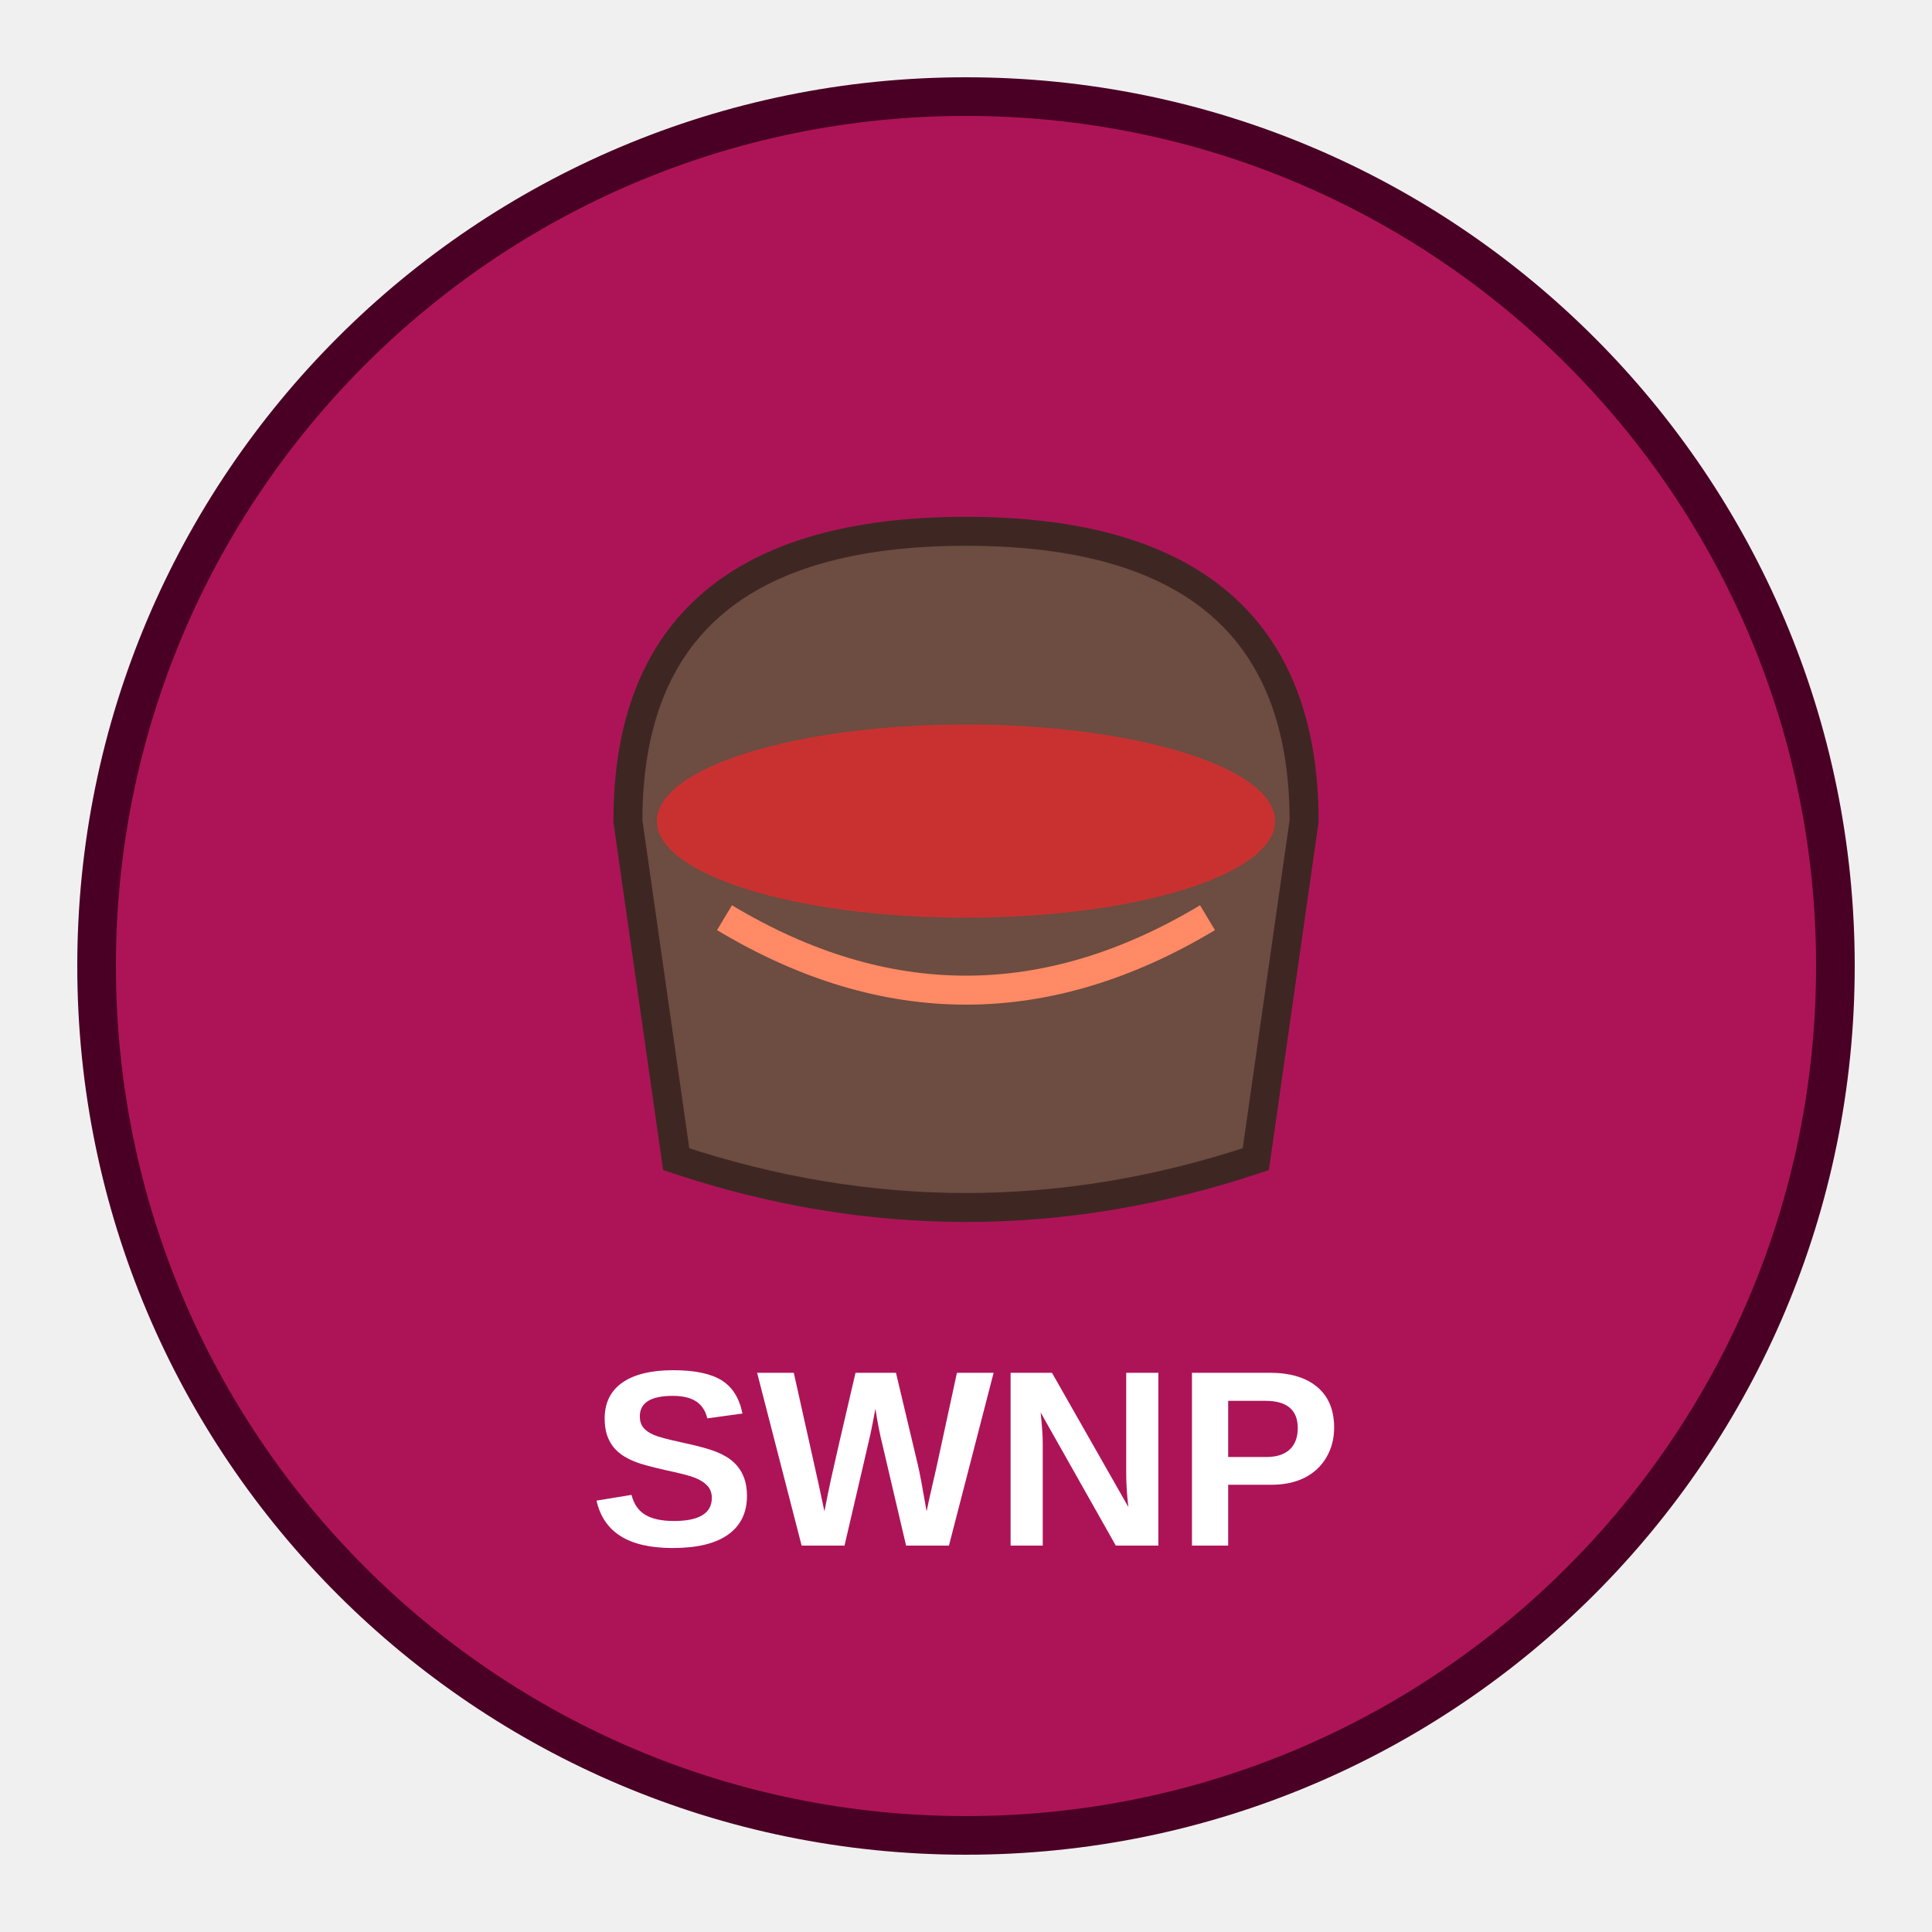
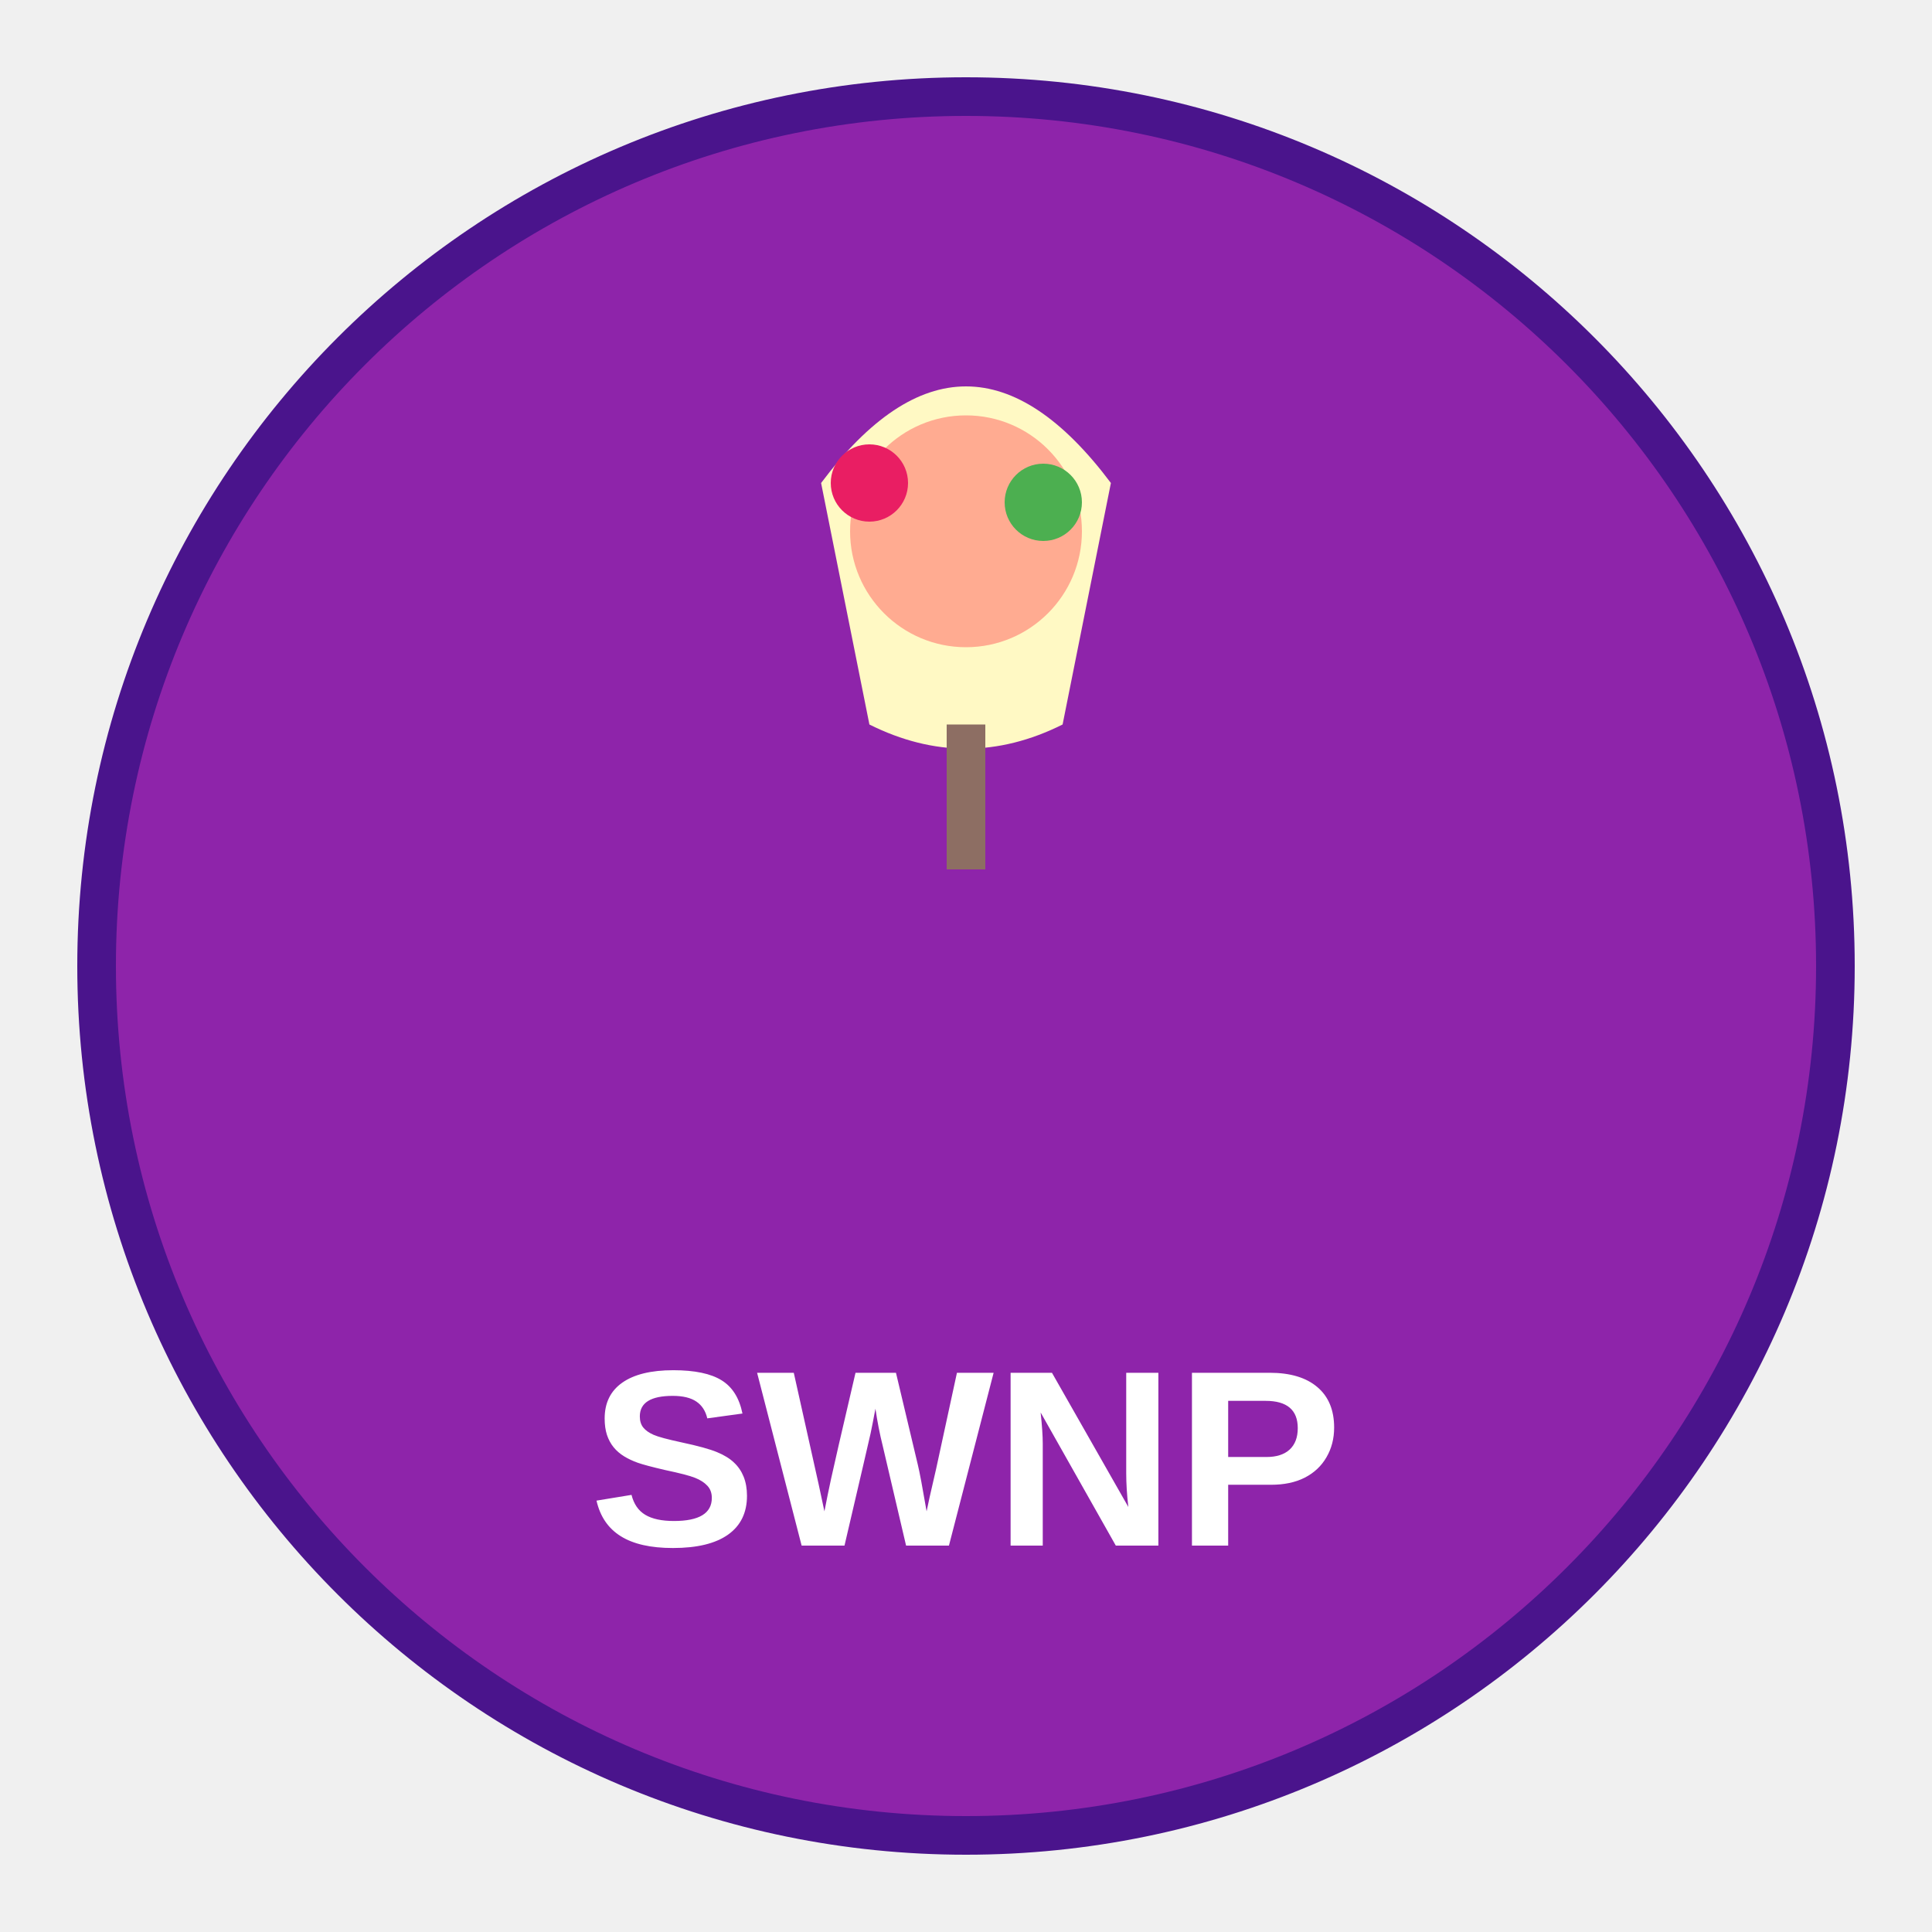
<svg xmlns="http://www.w3.org/2000/svg" width="80" height="80" viewBox="0 0 200 200">
-   <circle cx="100" cy="100" r="90" fill="#AD1457" stroke="#4A0024" stroke-width="4" />
-   <path d="M65 85 Q65 55 100 55 Q135 55 135 85 L130 120 Q100 130 70 120Z" fill="#6D4C41" stroke="#3E2723" stroke-width="3" />
-   <ellipse cx="100" cy="85" rx="32" ry="10" fill="#D32F2F" opacity="0.9" />
-   <path d="M75 95 Q100 110 125 95" fill="none" stroke="#FF8A65" stroke-width="3" />
+   <circle cx="100" cy="100" r="90" fill="#8E24AA" stroke="#4A148C" stroke-width="4" />
+   <path d="M85 50 Q100 30 115 50 L110 75 Q100 80 90 75Z" fill="#FFF9C4" />
+   <circle cx="100" cy="55" r="12" fill="#FFAB91" />
+   <circle cx="90" cy="50" r="4" fill="#E91E63" />
+   <circle cx="108" cy="52" r="4" fill="#4CAF50" />
+   <line x1="100" y1="75" x2="100" y2="90" stroke="#8D6E63" stroke-width="4" />
  <text x="100" y="160" font-family="Arial, sans-serif" font-size="26" font-weight="bold" fill="white" text-anchor="middle">SWNP</text>
</svg>
